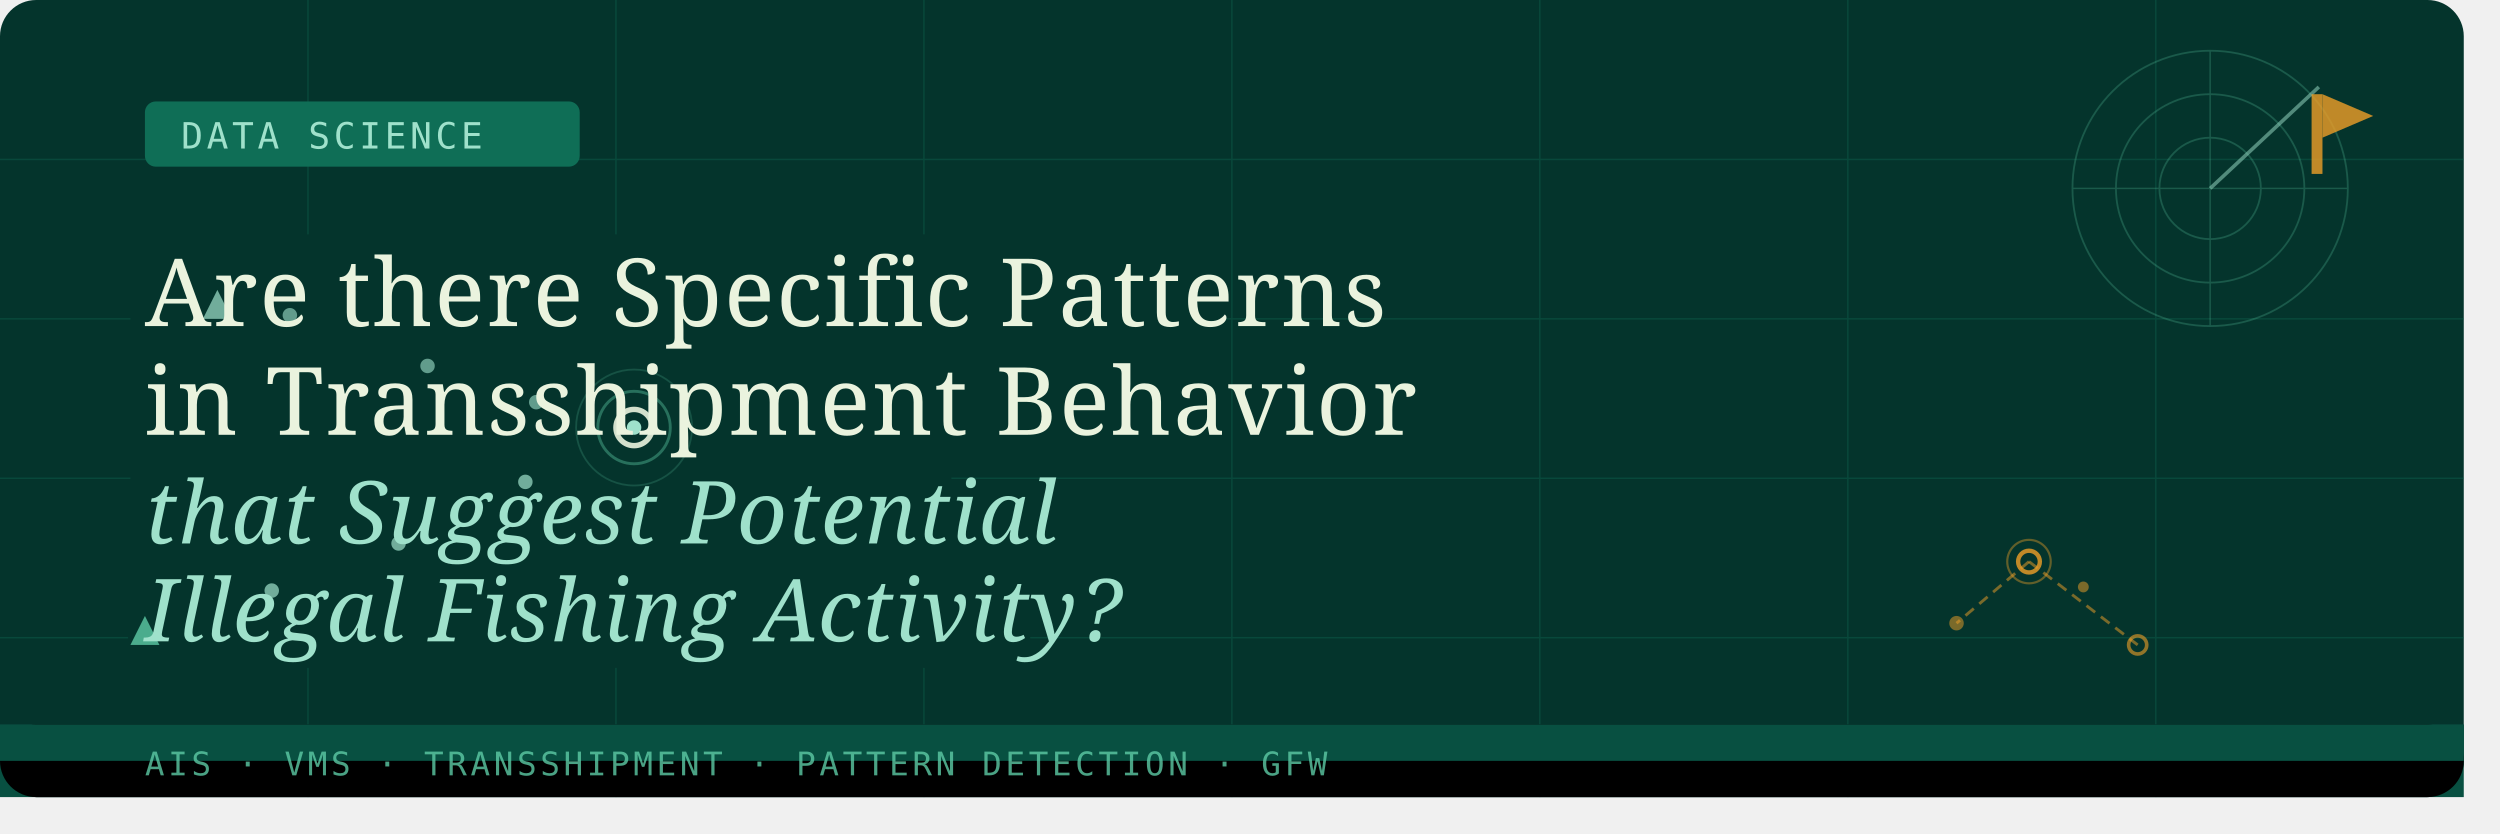
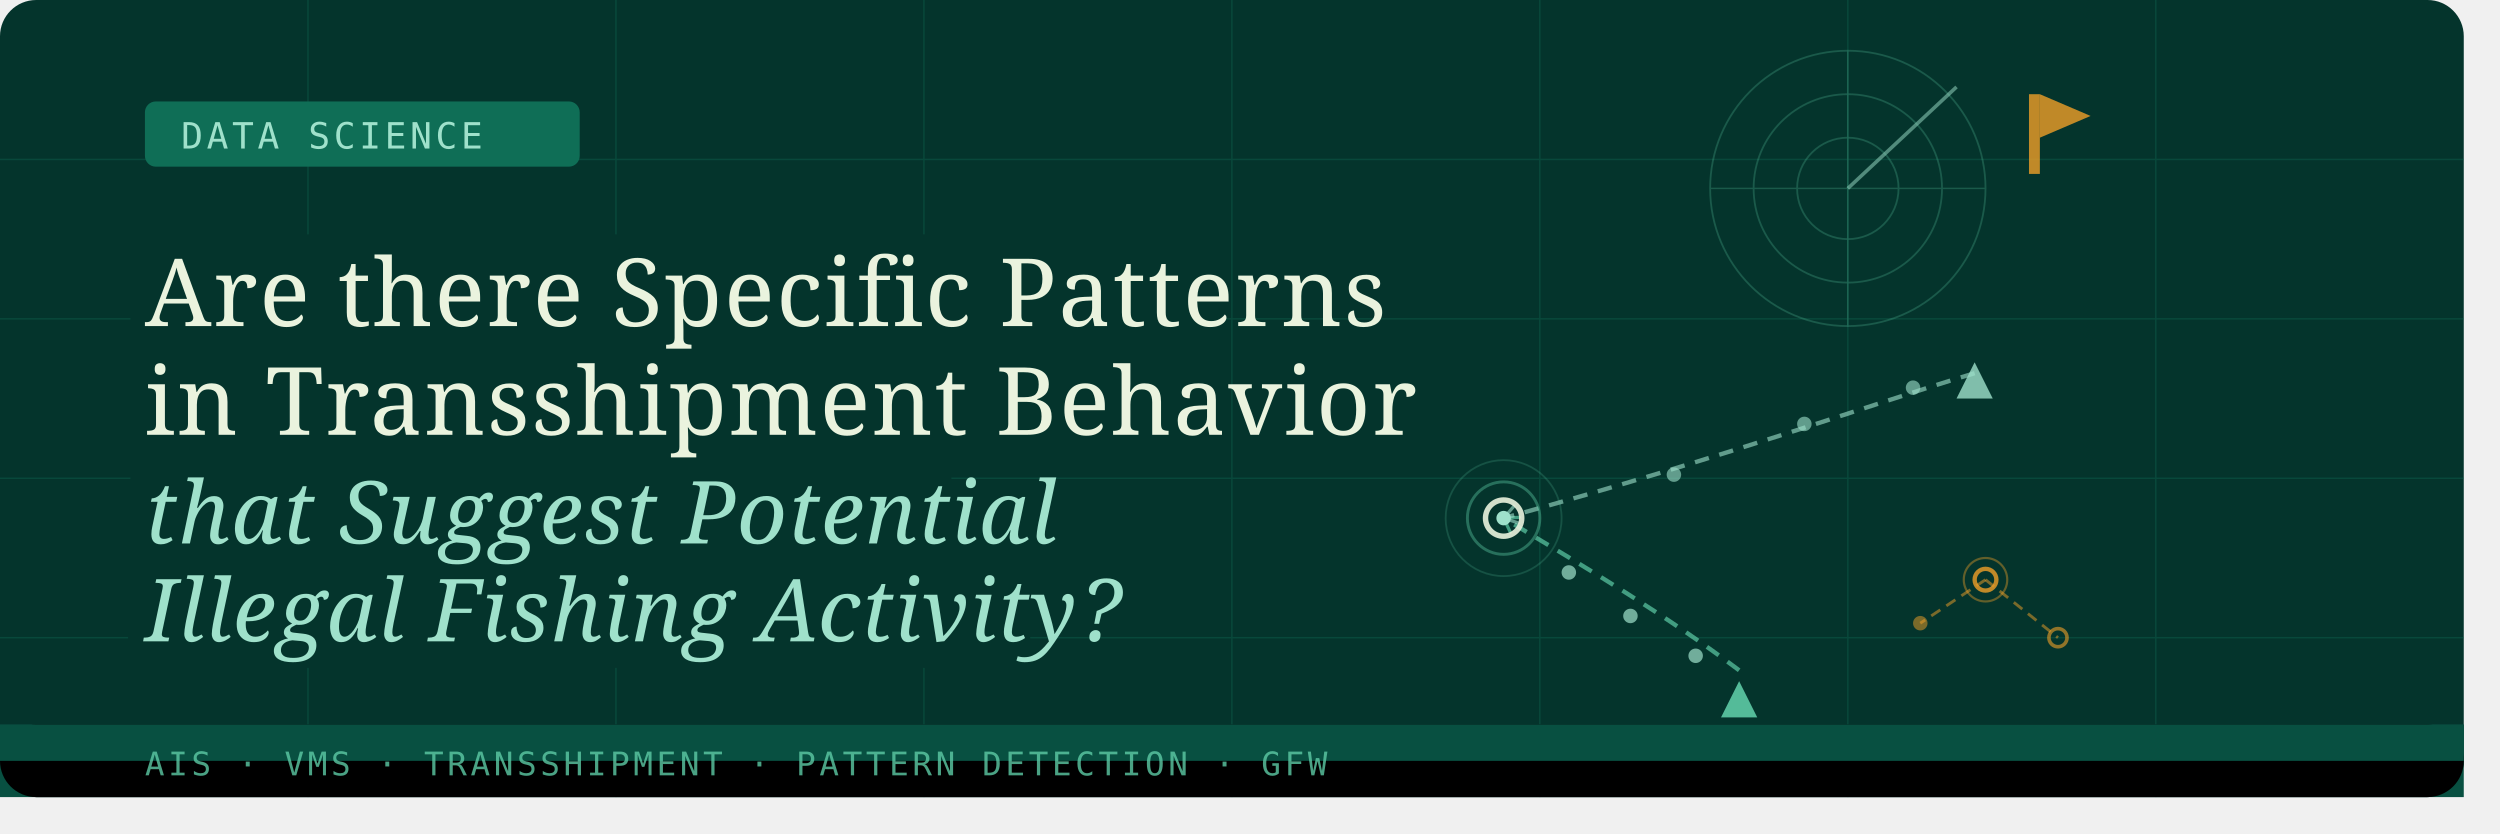
<svg xmlns="http://www.w3.org/2000/svg" width="100%" viewBox="0 0 690 230" role="img" style="">
  <defs>
    <marker id="arr" viewBox="0 0 10 10" refX="8" refY="5" markerWidth="5" markerHeight="5" orient="auto-start-reverse">
      <path d="M2 1L8 5L2 9" fill="none" stroke="context-stroke" stroke-width="1.5" stroke-linecap="round" stroke-linejoin="round" />
    </marker>
-     <mask id="imagine-text-gaps-7bktln" maskUnits="userSpaceOnUse">
+     <mask id="imagine-text-gaps-8wt23y" maskUnits="userSpaceOnUse">
      <rect x="0" y="0" width="690" height="230" fill="white" />
      <rect x="46" y="29.667" width="92.25" height="16" fill="black" rx="2" />
      <rect x="36" y="64.667" width="300.896" height="33.333" fill="black" rx="2" />
      <rect x="36" y="94.667" width="302.177" height="33.333" fill="black" rx="2" />
      <rect x="36" y="126.667" width="226.583" height="30.667" fill="black" rx="2" />
      <rect x="35.333" y="153.667" width="249.01" height="30.667" fill="black" rx="2" />
      <rect x="36" y="203.333" width="335.344" height="14.667" fill="black" rx="2" />
    </mask>
  </defs>
  <rect width="680" height="220" fill="#04342C" rx="10" style="fill:rgb(4, 52, 44);stroke:none;color:rgb(0, 0, 0);stroke-width:1px;stroke-linecap:butt;stroke-linejoin:miter;opacity:1;font-family:&quot;Anthropic Sans&quot;, -apple-system, BlinkMacSystemFont, &quot;Segoe UI&quot;, sans-serif;font-size:16px;font-weight:400;text-anchor:start;dominant-baseline:auto" />
  <g stroke="#0F6E56" stroke-width="0.4" opacity="0.35" style="fill:rgb(0, 0, 0);stroke:rgb(15, 110, 86);color:rgb(0, 0, 0);stroke-width:0.4px;stroke-linecap:butt;stroke-linejoin:miter;opacity:0.35;font-family:&quot;Anthropic Sans&quot;, -apple-system, BlinkMacSystemFont, &quot;Segoe UI&quot;, sans-serif;font-size:16px;font-weight:400;text-anchor:start;dominant-baseline:auto">
-     <line x1="0" y1="44" x2="680" y2="44" mask="url(#imagine-text-gaps-7bktln)" style="fill:rgb(0, 0, 0);stroke:rgb(15, 110, 86);color:rgb(0, 0, 0);stroke-width:0.4px;stroke-linecap:butt;stroke-linejoin:miter;opacity:1;font-family:&quot;Anthropic Sans&quot;, -apple-system, BlinkMacSystemFont, &quot;Segoe UI&quot;, sans-serif;font-size:16px;font-weight:400;text-anchor:start;dominant-baseline:auto" />
-     <line x1="0" y1="88" x2="680" y2="88" mask="url(#imagine-text-gaps-7bktln)" style="fill:rgb(0, 0, 0);stroke:rgb(15, 110, 86);color:rgb(0, 0, 0);stroke-width:0.4px;stroke-linecap:butt;stroke-linejoin:miter;opacity:1;font-family:&quot;Anthropic Sans&quot;, -apple-system, BlinkMacSystemFont, &quot;Segoe UI&quot;, sans-serif;font-size:16px;font-weight:400;text-anchor:start;dominant-baseline:auto" />
-     <line x1="0" y1="132" x2="680" y2="132" mask="url(#imagine-text-gaps-7bktln)" style="fill:rgb(0, 0, 0);stroke:rgb(15, 110, 86);color:rgb(0, 0, 0);stroke-width:0.4px;stroke-linecap:butt;stroke-linejoin:miter;opacity:1;font-family:&quot;Anthropic Sans&quot;, -apple-system, BlinkMacSystemFont, &quot;Segoe UI&quot;, sans-serif;font-size:16px;font-weight:400;text-anchor:start;dominant-baseline:auto" />
-     <line x1="0" y1="176" x2="680" y2="176" mask="url(#imagine-text-gaps-7bktln)" style="fill:rgb(0, 0, 0);stroke:rgb(15, 110, 86);color:rgb(0, 0, 0);stroke-width:0.4px;stroke-linecap:butt;stroke-linejoin:miter;opacity:1;font-family:&quot;Anthropic Sans&quot;, -apple-system, BlinkMacSystemFont, &quot;Segoe UI&quot;, sans-serif;font-size:16px;font-weight:400;text-anchor:start;dominant-baseline:auto" />
-     <line x1="85" y1="0" x2="85" y2="220" mask="url(#imagine-text-gaps-7bktln)" style="fill:rgb(0, 0, 0);stroke:rgb(15, 110, 86);color:rgb(0, 0, 0);stroke-width:0.4px;stroke-linecap:butt;stroke-linejoin:miter;opacity:1;font-family:&quot;Anthropic Sans&quot;, -apple-system, BlinkMacSystemFont, &quot;Segoe UI&quot;, sans-serif;font-size:16px;font-weight:400;text-anchor:start;dominant-baseline:auto" />
-     <line x1="170" y1="0" x2="170" y2="220" mask="url(#imagine-text-gaps-7bktln)" style="fill:rgb(0, 0, 0);stroke:rgb(15, 110, 86);color:rgb(0, 0, 0);stroke-width:0.4px;stroke-linecap:butt;stroke-linejoin:miter;opacity:1;font-family:&quot;Anthropic Sans&quot;, -apple-system, BlinkMacSystemFont, &quot;Segoe UI&quot;, sans-serif;font-size:16px;font-weight:400;text-anchor:start;dominant-baseline:auto" />
-     <line x1="255" y1="0" x2="255" y2="220" mask="url(#imagine-text-gaps-7bktln)" style="fill:rgb(0, 0, 0);stroke:rgb(15, 110, 86);color:rgb(0, 0, 0);stroke-width:0.4px;stroke-linecap:butt;stroke-linejoin:miter;opacity:1;font-family:&quot;Anthropic Sans&quot;, -apple-system, BlinkMacSystemFont, &quot;Segoe UI&quot;, sans-serif;font-size:16px;font-weight:400;text-anchor:start;dominant-baseline:auto" />
-     <line x1="340" y1="0" x2="340" y2="220" mask="url(#imagine-text-gaps-7bktln)" style="fill:rgb(0, 0, 0);stroke:rgb(15, 110, 86);color:rgb(0, 0, 0);stroke-width:0.4px;stroke-linecap:butt;stroke-linejoin:miter;opacity:1;font-family:&quot;Anthropic Sans&quot;, -apple-system, BlinkMacSystemFont, &quot;Segoe UI&quot;, sans-serif;font-size:16px;font-weight:400;text-anchor:start;dominant-baseline:auto" />
+     <line x1="0" y1="44" x2="680" y2="44" mask="url(#imagine-text-gaps-8wt23y)" style="fill:rgb(0, 0, 0);stroke:rgb(15, 110, 86);color:rgb(0, 0, 0);stroke-width:0.4px;stroke-linecap:butt;stroke-linejoin:miter;opacity:1;font-family:&quot;Anthropic Sans&quot;, -apple-system, BlinkMacSystemFont, &quot;Segoe UI&quot;, sans-serif;font-size:16px;font-weight:400;text-anchor:start;dominant-baseline:auto" />
+     <line x1="0" y1="88" x2="680" y2="88" mask="url(#imagine-text-gaps-8wt23y)" style="fill:rgb(0, 0, 0);stroke:rgb(15, 110, 86);color:rgb(0, 0, 0);stroke-width:0.4px;stroke-linecap:butt;stroke-linejoin:miter;opacity:1;font-family:&quot;Anthropic Sans&quot;, -apple-system, BlinkMacSystemFont, &quot;Segoe UI&quot;, sans-serif;font-size:16px;font-weight:400;text-anchor:start;dominant-baseline:auto" />
+     <line x1="0" y1="132" x2="680" y2="132" mask="url(#imagine-text-gaps-8wt23y)" style="fill:rgb(0, 0, 0);stroke:rgb(15, 110, 86);color:rgb(0, 0, 0);stroke-width:0.4px;stroke-linecap:butt;stroke-linejoin:miter;opacity:1;font-family:&quot;Anthropic Sans&quot;, -apple-system, BlinkMacSystemFont, &quot;Segoe UI&quot;, sans-serif;font-size:16px;font-weight:400;text-anchor:start;dominant-baseline:auto" />
+     <line x1="0" y1="176" x2="680" y2="176" mask="url(#imagine-text-gaps-8wt23y)" style="fill:rgb(0, 0, 0);stroke:rgb(15, 110, 86);color:rgb(0, 0, 0);stroke-width:0.4px;stroke-linecap:butt;stroke-linejoin:miter;opacity:1;font-family:&quot;Anthropic Sans&quot;, -apple-system, BlinkMacSystemFont, &quot;Segoe UI&quot;, sans-serif;font-size:16px;font-weight:400;text-anchor:start;dominant-baseline:auto" />
+     <line x1="85" y1="0" x2="85" y2="220" mask="url(#imagine-text-gaps-8wt23y)" style="fill:rgb(0, 0, 0);stroke:rgb(15, 110, 86);color:rgb(0, 0, 0);stroke-width:0.4px;stroke-linecap:butt;stroke-linejoin:miter;opacity:1;font-family:&quot;Anthropic Sans&quot;, -apple-system, BlinkMacSystemFont, &quot;Segoe UI&quot;, sans-serif;font-size:16px;font-weight:400;text-anchor:start;dominant-baseline:auto" />
+     <line x1="170" y1="0" x2="170" y2="220" mask="url(#imagine-text-gaps-8wt23y)" style="fill:rgb(0, 0, 0);stroke:rgb(15, 110, 86);color:rgb(0, 0, 0);stroke-width:0.4px;stroke-linecap:butt;stroke-linejoin:miter;opacity:1;font-family:&quot;Anthropic Sans&quot;, -apple-system, BlinkMacSystemFont, &quot;Segoe UI&quot;, sans-serif;font-size:16px;font-weight:400;text-anchor:start;dominant-baseline:auto" />
+     <line x1="255" y1="0" x2="255" y2="220" mask="url(#imagine-text-gaps-8wt23y)" style="fill:rgb(0, 0, 0);stroke:rgb(15, 110, 86);color:rgb(0, 0, 0);stroke-width:0.4px;stroke-linecap:butt;stroke-linejoin:miter;opacity:1;font-family:&quot;Anthropic Sans&quot;, -apple-system, BlinkMacSystemFont, &quot;Segoe UI&quot;, sans-serif;font-size:16px;font-weight:400;text-anchor:start;dominant-baseline:auto" />
+     <line x1="340" y1="0" x2="340" y2="220" mask="url(#imagine-text-gaps-8wt23y)" style="fill:rgb(0, 0, 0);stroke:rgb(15, 110, 86);color:rgb(0, 0, 0);stroke-width:0.4px;stroke-linecap:butt;stroke-linejoin:miter;opacity:1;font-family:&quot;Anthropic Sans&quot;, -apple-system, BlinkMacSystemFont, &quot;Segoe UI&quot;, sans-serif;font-size:16px;font-weight:400;text-anchor:start;dominant-baseline:auto" />
    <line x1="425" y1="0" x2="425" y2="220" style="fill:rgb(0, 0, 0);stroke:rgb(15, 110, 86);color:rgb(0, 0, 0);stroke-width:0.4px;stroke-linecap:butt;stroke-linejoin:miter;opacity:1;font-family:&quot;Anthropic Sans&quot;, -apple-system, BlinkMacSystemFont, &quot;Segoe UI&quot;, sans-serif;font-size:16px;font-weight:400;text-anchor:start;dominant-baseline:auto" />
    <line x1="510" y1="0" x2="510" y2="220" style="fill:rgb(0, 0, 0);stroke:rgb(15, 110, 86);color:rgb(0, 0, 0);stroke-width:0.4px;stroke-linecap:butt;stroke-linejoin:miter;opacity:1;font-family:&quot;Anthropic Sans&quot;, -apple-system, BlinkMacSystemFont, &quot;Segoe UI&quot;, sans-serif;font-size:16px;font-weight:400;text-anchor:start;dominant-baseline:auto" />
    <line x1="595" y1="0" x2="595" y2="220" style="fill:rgb(0, 0, 0);stroke:rgb(15, 110, 86);color:rgb(0, 0, 0);stroke-width:0.4px;stroke-linecap:butt;stroke-linejoin:miter;opacity:1;font-family:&quot;Anthropic Sans&quot;, -apple-system, BlinkMacSystemFont, &quot;Segoe UI&quot;, sans-serif;font-size:16px;font-weight:400;text-anchor:start;dominant-baseline:auto" />
  </g>
-   <g transform="translate(610,52)" opacity="0.25" stroke="#5DCAA5" fill="none" style="fill:none;stroke:rgb(93, 202, 165);color:rgb(0, 0, 0);stroke-width:1px;stroke-linecap:butt;stroke-linejoin:miter;opacity:0.25;font-family:&quot;Anthropic Sans&quot;, -apple-system, BlinkMacSystemFont, &quot;Segoe UI&quot;, sans-serif;font-size:16px;font-weight:400;text-anchor:start;dominant-baseline:auto">
+   <g transform="translate(510,52)" opacity="0.25" stroke="#5DCAA5" fill="none" style="fill:none;stroke:rgb(93, 202, 165);color:rgb(0, 0, 0);stroke-width:1px;stroke-linecap:butt;stroke-linejoin:miter;opacity:0.25;font-family:&quot;Anthropic Sans&quot;, -apple-system, BlinkMacSystemFont, &quot;Segoe UI&quot;, sans-serif;font-size:16px;font-weight:400;text-anchor:start;dominant-baseline:auto">
    <circle r="38" stroke-width="0.5" style="fill:none;stroke:rgb(93, 202, 165);color:rgb(0, 0, 0);stroke-width:0.5px;stroke-linecap:butt;stroke-linejoin:miter;opacity:1;font-family:&quot;Anthropic Sans&quot;, -apple-system, BlinkMacSystemFont, &quot;Segoe UI&quot;, sans-serif;font-size:16px;font-weight:400;text-anchor:start;dominant-baseline:auto" />
    <circle r="26" stroke-width="0.5" style="fill:none;stroke:rgb(93, 202, 165);color:rgb(0, 0, 0);stroke-width:0.5px;stroke-linecap:butt;stroke-linejoin:miter;opacity:1;font-family:&quot;Anthropic Sans&quot;, -apple-system, BlinkMacSystemFont, &quot;Segoe UI&quot;, sans-serif;font-size:16px;font-weight:400;text-anchor:start;dominant-baseline:auto" />
    <circle r="14" stroke-width="0.5" style="fill:none;stroke:rgb(93, 202, 165);color:rgb(0, 0, 0);stroke-width:0.5px;stroke-linecap:butt;stroke-linejoin:miter;opacity:1;font-family:&quot;Anthropic Sans&quot;, -apple-system, BlinkMacSystemFont, &quot;Segoe UI&quot;, sans-serif;font-size:16px;font-weight:400;text-anchor:start;dominant-baseline:auto" />
    <line x1="-38" y1="0" x2="38" y2="0" stroke-width="0.4" style="fill:none;stroke:rgb(93, 202, 165);color:rgb(0, 0, 0);stroke-width:0.4px;stroke-linecap:butt;stroke-linejoin:miter;opacity:1;font-family:&quot;Anthropic Sans&quot;, -apple-system, BlinkMacSystemFont, &quot;Segoe UI&quot;, sans-serif;font-size:16px;font-weight:400;text-anchor:start;dominant-baseline:auto" />
    <line x1="0" y1="-38" x2="0" y2="38" stroke-width="0.4" style="fill:none;stroke:rgb(93, 202, 165);color:rgb(0, 0, 0);stroke-width:0.4px;stroke-linecap:butt;stroke-linejoin:miter;opacity:1;font-family:&quot;Anthropic Sans&quot;, -apple-system, BlinkMacSystemFont, &quot;Segoe UI&quot;, sans-serif;font-size:16px;font-weight:400;text-anchor:start;dominant-baseline:auto" />
  </g>
-   <line x1="610" y1="52" x2="640" y2="24" stroke="#9FE1CB" stroke-width="1" opacity="0.5" style="fill:rgb(0, 0, 0);stroke:rgb(159, 225, 203);color:rgb(0, 0, 0);stroke-width:1px;stroke-linecap:butt;stroke-linejoin:miter;opacity:0.5;font-family:&quot;Anthropic Sans&quot;, -apple-system, BlinkMacSystemFont, &quot;Segoe UI&quot;, sans-serif;font-size:16px;font-weight:400;text-anchor:start;dominant-baseline:auto" />
-   <path d="M 40 170 C 90 155, 130 140, 175 118" fill="none" stroke="#5DCAA5" stroke-width="1.2" stroke-dasharray="4 3" opacity="0.7" marker-end="url(#arr)" mask="url(#imagine-text-gaps-7bktln)" style="fill:none;stroke:rgb(93, 202, 165);color:rgb(0, 0, 0);stroke-width:1.2px;stroke-dasharray:4px, 3px;stroke-linecap:butt;stroke-linejoin:miter;opacity:0.7;font-family:&quot;Anthropic Sans&quot;, -apple-system, BlinkMacSystemFont, &quot;Segoe UI&quot;, sans-serif;font-size:16px;font-weight:400;text-anchor:start;dominant-baseline:auto" />
-   <path d="M 60 80 C 100 95, 140 108, 175 118" fill="none" stroke="#9FE1CB" stroke-width="1.2" stroke-dasharray="4 3" opacity="0.6" marker-end="url(#arr)" mask="url(#imagine-text-gaps-7bktln)" style="fill:none;stroke:rgb(159, 225, 203);color:rgb(0, 0, 0);stroke-width:1.2px;stroke-dasharray:4px, 3px;stroke-linecap:butt;stroke-linejoin:miter;opacity:0.6;font-family:&quot;Anthropic Sans&quot;, -apple-system, BlinkMacSystemFont, &quot;Segoe UI&quot;, sans-serif;font-size:16px;font-weight:400;text-anchor:start;dominant-baseline:auto" />
-   <circle cx="175" cy="118" r="5" fill="none" stroke="#EAF3DE" stroke-width="1.5" opacity="0.9" style="fill:none;stroke:rgb(234, 243, 222);color:rgb(0, 0, 0);stroke-width:1.5px;stroke-linecap:butt;stroke-linejoin:miter;opacity:0.9;font-family:&quot;Anthropic Sans&quot;, -apple-system, BlinkMacSystemFont, &quot;Segoe UI&quot;, sans-serif;font-size:16px;font-weight:400;text-anchor:start;dominant-baseline:auto" />
-   <circle cx="175" cy="118" r="2" fill="#9FE1CB" opacity="1" style="fill:rgb(159, 225, 203);stroke:none;color:rgb(0, 0, 0);stroke-width:1px;stroke-linecap:butt;stroke-linejoin:miter;opacity:1;font-family:&quot;Anthropic Sans&quot;, -apple-system, BlinkMacSystemFont, &quot;Segoe UI&quot;, sans-serif;font-size:16px;font-weight:400;text-anchor:start;dominant-baseline:auto" />
-   <circle cx="175" cy="118" r="10" fill="none" stroke="#5DCAA5" stroke-width="0.8" opacity="0.4" style="fill:none;stroke:rgb(93, 202, 165);color:rgb(0, 0, 0);stroke-width:0.8px;stroke-linecap:butt;stroke-linejoin:miter;opacity:0.4;font-family:&quot;Anthropic Sans&quot;, -apple-system, BlinkMacSystemFont, &quot;Segoe UI&quot;, sans-serif;font-size:16px;font-weight:400;text-anchor:start;dominant-baseline:auto" />
-   <circle cx="175" cy="118" r="16" fill="none" stroke="#5DCAA5" stroke-width="0.5" opacity="0.2" style="fill:none;stroke:rgb(93, 202, 165);color:rgb(0, 0, 0);stroke-width:0.5px;stroke-linecap:butt;stroke-linejoin:miter;opacity:0.2;font-family:&quot;Anthropic Sans&quot;, -apple-system, BlinkMacSystemFont, &quot;Segoe UI&quot;, sans-serif;font-size:16px;font-weight:400;text-anchor:start;dominant-baseline:auto" />
-   <circle cx="75" cy="163" r="2" fill="#9FE1CB" opacity="0.7" style="fill:rgb(159, 225, 203);stroke:none;color:rgb(0, 0, 0);stroke-width:1px;stroke-linecap:butt;stroke-linejoin:miter;opacity:0.7;font-family:&quot;Anthropic Sans&quot;, -apple-system, BlinkMacSystemFont, &quot;Segoe UI&quot;, sans-serif;font-size:16px;font-weight:400;text-anchor:start;dominant-baseline:auto" />
-   <circle cx="110" cy="150" r="2" fill="#9FE1CB" opacity="0.7" style="fill:rgb(159, 225, 203);stroke:none;color:rgb(0, 0, 0);stroke-width:1px;stroke-linecap:butt;stroke-linejoin:miter;opacity:0.7;font-family:&quot;Anthropic Sans&quot;, -apple-system, BlinkMacSystemFont, &quot;Segoe UI&quot;, sans-serif;font-size:16px;font-weight:400;text-anchor:start;dominant-baseline:auto" />
-   <circle cx="145" cy="133" r="2" fill="#9FE1CB" opacity="0.7" style="fill:rgb(159, 225, 203);stroke:none;color:rgb(0, 0, 0);stroke-width:1px;stroke-linecap:butt;stroke-linejoin:miter;opacity:0.7;font-family:&quot;Anthropic Sans&quot;, -apple-system, BlinkMacSystemFont, &quot;Segoe UI&quot;, sans-serif;font-size:16px;font-weight:400;text-anchor:start;dominant-baseline:auto" />
-   <circle cx="80" cy="87" r="2" fill="#9FE1CB" opacity="0.6" style="fill:rgb(159, 225, 203);stroke:none;color:rgb(0, 0, 0);stroke-width:1px;stroke-linecap:butt;stroke-linejoin:miter;opacity:0.6;font-family:&quot;Anthropic Sans&quot;, -apple-system, BlinkMacSystemFont, &quot;Segoe UI&quot;, sans-serif;font-size:16px;font-weight:400;text-anchor:start;dominant-baseline:auto" />
-   <circle cx="118" cy="101" r="2" fill="#9FE1CB" opacity="0.6" style="fill:rgb(159, 225, 203);stroke:none;color:rgb(0, 0, 0);stroke-width:1px;stroke-linecap:butt;stroke-linejoin:miter;opacity:0.6;font-family:&quot;Anthropic Sans&quot;, -apple-system, BlinkMacSystemFont, &quot;Segoe UI&quot;, sans-serif;font-size:16px;font-weight:400;text-anchor:start;dominant-baseline:auto" />
-   <circle cx="148" cy="111" r="2" fill="#9FE1CB" opacity="0.6" style="fill:rgb(159, 225, 203);stroke:none;color:rgb(0, 0, 0);stroke-width:1px;stroke-linecap:butt;stroke-linejoin:miter;opacity:0.6;font-family:&quot;Anthropic Sans&quot;, -apple-system, BlinkMacSystemFont, &quot;Segoe UI&quot;, sans-serif;font-size:16px;font-weight:400;text-anchor:start;dominant-baseline:auto" />
-   <polygon points="40,170 36,178 44,178" fill="#5DCAA5" opacity="0.8" style="fill:rgb(93, 202, 165);stroke:none;color:rgb(0, 0, 0);stroke-width:1px;stroke-linecap:butt;stroke-linejoin:miter;opacity:0.8;font-family:&quot;Anthropic Sans&quot;, -apple-system, BlinkMacSystemFont, &quot;Segoe UI&quot;, sans-serif;font-size:16px;font-weight:400;text-anchor:start;dominant-baseline:auto" />
-   <polygon points="60,80 56,88 64,88" fill="#9FE1CB" opacity="0.7" style="fill:rgb(159, 225, 203);stroke:none;color:rgb(0, 0, 0);stroke-width:1px;stroke-linecap:butt;stroke-linejoin:miter;opacity:0.7;font-family:&quot;Anthropic Sans&quot;, -apple-system, BlinkMacSystemFont, &quot;Segoe UI&quot;, sans-serif;font-size:16px;font-weight:400;text-anchor:start;dominant-baseline:auto" />
-   <circle cx="560" cy="155" r="3" fill="none" stroke="#EF9F27" stroke-width="1.2" opacity="0.8" style="fill:none;stroke:rgb(239, 159, 39);color:rgb(0, 0, 0);stroke-width:1.2px;stroke-linecap:butt;stroke-linejoin:miter;opacity:0.8;font-family:&quot;Anthropic Sans&quot;, -apple-system, BlinkMacSystemFont, &quot;Segoe UI&quot;, sans-serif;font-size:16px;font-weight:400;text-anchor:start;dominant-baseline:auto" />
-   <circle cx="560" cy="155" r="6" fill="none" stroke="#EF9F27" stroke-width="0.6" opacity="0.4" style="fill:none;stroke:rgb(239, 159, 39);color:rgb(0, 0, 0);stroke-width:0.6px;stroke-linecap:butt;stroke-linejoin:miter;opacity:0.4;font-family:&quot;Anthropic Sans&quot;, -apple-system, BlinkMacSystemFont, &quot;Segoe UI&quot;, sans-serif;font-size:16px;font-weight:400;text-anchor:start;dominant-baseline:auto" />
-   <circle cx="590" cy="178" r="2.5" fill="none" stroke="#EF9F27" stroke-width="1" opacity="0.6" style="fill:none;stroke:rgb(239, 159, 39);color:rgb(0, 0, 0);stroke-width:1px;stroke-linecap:butt;stroke-linejoin:miter;opacity:0.6;font-family:&quot;Anthropic Sans&quot;, -apple-system, BlinkMacSystemFont, &quot;Segoe UI&quot;, sans-serif;font-size:16px;font-weight:400;text-anchor:start;dominant-baseline:auto" />
-   <circle cx="540" cy="172" r="2" fill="#EF9F27" opacity="0.5" style="fill:rgb(239, 159, 39);stroke:none;color:rgb(0, 0, 0);stroke-width:1px;stroke-linecap:butt;stroke-linejoin:miter;opacity:0.5;font-family:&quot;Anthropic Sans&quot;, -apple-system, BlinkMacSystemFont, &quot;Segoe UI&quot;, sans-serif;font-size:16px;font-weight:400;text-anchor:start;dominant-baseline:auto" />
-   <circle cx="575" cy="162" r="1.5" fill="#EF9F27" opacity="0.5" style="fill:rgb(239, 159, 39);stroke:none;color:rgb(0, 0, 0);stroke-width:1px;stroke-linecap:butt;stroke-linejoin:miter;opacity:0.5;font-family:&quot;Anthropic Sans&quot;, -apple-system, BlinkMacSystemFont, &quot;Segoe UI&quot;, sans-serif;font-size:16px;font-weight:400;text-anchor:start;dominant-baseline:auto" />
-   <line x1="560" y1="155" x2="590" y2="178" stroke="#EF9F27" stroke-width="0.8" stroke-dasharray="3 2" opacity="0.5" style="fill:rgb(0, 0, 0);stroke:rgb(239, 159, 39);color:rgb(0, 0, 0);stroke-width:0.8px;stroke-dasharray:3px, 2px;stroke-linecap:butt;stroke-linejoin:miter;opacity:0.5;font-family:&quot;Anthropic Sans&quot;, -apple-system, BlinkMacSystemFont, &quot;Segoe UI&quot;, sans-serif;font-size:16px;font-weight:400;text-anchor:start;dominant-baseline:auto" />
-   <line x1="560" y1="155" x2="540" y2="172" stroke="#EF9F27" stroke-width="0.8" stroke-dasharray="3 2" opacity="0.5" style="fill:rgb(0, 0, 0);stroke:rgb(239, 159, 39);color:rgb(0, 0, 0);stroke-width:0.8px;stroke-dasharray:3px, 2px;stroke-linecap:butt;stroke-linejoin:miter;opacity:0.5;font-family:&quot;Anthropic Sans&quot;, -apple-system, BlinkMacSystemFont, &quot;Segoe UI&quot;, sans-serif;font-size:16px;font-weight:400;text-anchor:start;dominant-baseline:auto" />
+   <line x1="510" y1="52" x2="540" y2="24" stroke="#9FE1CB" stroke-width="1" opacity="0.5" style="fill:rgb(0, 0, 0);stroke:rgb(159, 225, 203);color:rgb(0, 0, 0);stroke-width:1px;stroke-linecap:butt;stroke-linejoin:miter;opacity:0.5;font-family:&quot;Anthropic Sans&quot;, -apple-system, BlinkMacSystemFont, &quot;Segoe UI&quot;, sans-serif;font-size:16px;font-weight:400;text-anchor:start;dominant-baseline:auto" />
+   <polygon points="480,188 475,198 485,198" fill="#5DCAA5" opacity="0.9" style="fill:rgb(93, 202, 165);stroke:none;color:rgb(0, 0, 0);stroke-width:1px;stroke-linecap:butt;stroke-linejoin:miter;opacity:0.9;font-family:&quot;Anthropic Sans&quot;, -apple-system, BlinkMacSystemFont, &quot;Segoe UI&quot;, sans-serif;font-size:16px;font-weight:400;text-anchor:start;dominant-baseline:auto" />
+   <polygon points="545,100 540,110 550,110" fill="#9FE1CB" opacity="0.8" style="fill:rgb(159, 225, 203);stroke:none;color:rgb(0, 0, 0);stroke-width:1px;stroke-linecap:butt;stroke-linejoin:miter;opacity:0.8;font-family:&quot;Anthropic Sans&quot;, -apple-system, BlinkMacSystemFont, &quot;Segoe UI&quot;, sans-serif;font-size:16px;font-weight:400;text-anchor:start;dominant-baseline:auto" />
+   <path d="M 480 185 C 460 170, 440 158, 415 143" fill="none" stroke="#5DCAA5" stroke-width="1.2" stroke-dasharray="4 3" opacity="0.7" marker-end="url(#arr)" style="fill:none;stroke:rgb(93, 202, 165);color:rgb(0, 0, 0);stroke-width:1.2px;stroke-dasharray:4px, 3px;stroke-linecap:butt;stroke-linejoin:miter;opacity:0.7;font-family:&quot;Anthropic Sans&quot;, -apple-system, BlinkMacSystemFont, &quot;Segoe UI&quot;, sans-serif;font-size:16px;font-weight:400;text-anchor:start;dominant-baseline:auto" />
+   <path d="M 545 103 C 515 112, 480 125, 415 143" fill="none" stroke="#9FE1CB" stroke-width="1.2" stroke-dasharray="4 3" opacity="0.6" marker-end="url(#arr)" style="fill:none;stroke:rgb(159, 225, 203);color:rgb(0, 0, 0);stroke-width:1.2px;stroke-dasharray:4px, 3px;stroke-linecap:butt;stroke-linejoin:miter;opacity:0.6;font-family:&quot;Anthropic Sans&quot;, -apple-system, BlinkMacSystemFont, &quot;Segoe UI&quot;, sans-serif;font-size:16px;font-weight:400;text-anchor:start;dominant-baseline:auto" />
+   <circle cx="415" cy="143" r="5" fill="none" stroke="#EAF3DE" stroke-width="1.5" opacity="0.9" style="fill:none;stroke:rgb(234, 243, 222);color:rgb(0, 0, 0);stroke-width:1.5px;stroke-linecap:butt;stroke-linejoin:miter;opacity:0.9;font-family:&quot;Anthropic Sans&quot;, -apple-system, BlinkMacSystemFont, &quot;Segoe UI&quot;, sans-serif;font-size:16px;font-weight:400;text-anchor:start;dominant-baseline:auto" />
+   <circle cx="415" cy="143" r="2" fill="#9FE1CB" opacity="1" style="fill:rgb(159, 225, 203);stroke:none;color:rgb(0, 0, 0);stroke-width:1px;stroke-linecap:butt;stroke-linejoin:miter;opacity:1;font-family:&quot;Anthropic Sans&quot;, -apple-system, BlinkMacSystemFont, &quot;Segoe UI&quot;, sans-serif;font-size:16px;font-weight:400;text-anchor:start;dominant-baseline:auto" />
+   <circle cx="415" cy="143" r="10" fill="none" stroke="#5DCAA5" stroke-width="0.8" opacity="0.4" style="fill:none;stroke:rgb(93, 202, 165);color:rgb(0, 0, 0);stroke-width:0.8px;stroke-linecap:butt;stroke-linejoin:miter;opacity:0.4;font-family:&quot;Anthropic Sans&quot;, -apple-system, BlinkMacSystemFont, &quot;Segoe UI&quot;, sans-serif;font-size:16px;font-weight:400;text-anchor:start;dominant-baseline:auto" />
+   <circle cx="415" cy="143" r="16" fill="none" stroke="#5DCAA5" stroke-width="0.5" opacity="0.2" style="fill:none;stroke:rgb(93, 202, 165);color:rgb(0, 0, 0);stroke-width:0.5px;stroke-linecap:butt;stroke-linejoin:miter;opacity:0.2;font-family:&quot;Anthropic Sans&quot;, -apple-system, BlinkMacSystemFont, &quot;Segoe UI&quot;, sans-serif;font-size:16px;font-weight:400;text-anchor:start;dominant-baseline:auto" />
+   <circle cx="468" cy="181" r="2" fill="#9FE1CB" opacity="0.7" style="fill:rgb(159, 225, 203);stroke:none;color:rgb(0, 0, 0);stroke-width:1px;stroke-linecap:butt;stroke-linejoin:miter;opacity:0.7;font-family:&quot;Anthropic Sans&quot;, -apple-system, BlinkMacSystemFont, &quot;Segoe UI&quot;, sans-serif;font-size:16px;font-weight:400;text-anchor:start;dominant-baseline:auto" />
+   <circle cx="450" cy="170" r="2" fill="#9FE1CB" opacity="0.7" style="fill:rgb(159, 225, 203);stroke:none;color:rgb(0, 0, 0);stroke-width:1px;stroke-linecap:butt;stroke-linejoin:miter;opacity:0.7;font-family:&quot;Anthropic Sans&quot;, -apple-system, BlinkMacSystemFont, &quot;Segoe UI&quot;, sans-serif;font-size:16px;font-weight:400;text-anchor:start;dominant-baseline:auto" />
+   <circle cx="433" cy="158" r="2" fill="#9FE1CB" opacity="0.7" style="fill:rgb(159, 225, 203);stroke:none;color:rgb(0, 0, 0);stroke-width:1px;stroke-linecap:butt;stroke-linejoin:miter;opacity:0.7;font-family:&quot;Anthropic Sans&quot;, -apple-system, BlinkMacSystemFont, &quot;Segoe UI&quot;, sans-serif;font-size:16px;font-weight:400;text-anchor:start;dominant-baseline:auto" />
+   <circle cx="528" cy="107" r="2" fill="#9FE1CB" opacity="0.6" style="fill:rgb(159, 225, 203);stroke:none;color:rgb(0, 0, 0);stroke-width:1px;stroke-linecap:butt;stroke-linejoin:miter;opacity:0.6;font-family:&quot;Anthropic Sans&quot;, -apple-system, BlinkMacSystemFont, &quot;Segoe UI&quot;, sans-serif;font-size:16px;font-weight:400;text-anchor:start;dominant-baseline:auto" />
+   <circle cx="498" cy="117" r="2" fill="#9FE1CB" opacity="0.6" style="fill:rgb(159, 225, 203);stroke:none;color:rgb(0, 0, 0);stroke-width:1px;stroke-linecap:butt;stroke-linejoin:miter;opacity:0.6;font-family:&quot;Anthropic Sans&quot;, -apple-system, BlinkMacSystemFont, &quot;Segoe UI&quot;, sans-serif;font-size:16px;font-weight:400;text-anchor:start;dominant-baseline:auto" />
+   <circle cx="462" cy="131" r="2" fill="#9FE1CB" opacity="0.6" style="fill:rgb(159, 225, 203);stroke:none;color:rgb(0, 0, 0);stroke-width:1px;stroke-linecap:butt;stroke-linejoin:miter;opacity:0.6;font-family:&quot;Anthropic Sans&quot;, -apple-system, BlinkMacSystemFont, &quot;Segoe UI&quot;, sans-serif;font-size:16px;font-weight:400;text-anchor:start;dominant-baseline:auto" />
+   <circle cx="548" cy="160" r="3" fill="none" stroke="#EF9F27" stroke-width="1.2" opacity="0.8" style="fill:none;stroke:rgb(239, 159, 39);color:rgb(0, 0, 0);stroke-width:1.2px;stroke-linecap:butt;stroke-linejoin:miter;opacity:0.8;font-family:&quot;Anthropic Sans&quot;, -apple-system, BlinkMacSystemFont, &quot;Segoe UI&quot;, sans-serif;font-size:16px;font-weight:400;text-anchor:start;dominant-baseline:auto" />
+   <circle cx="548" cy="160" r="6" fill="none" stroke="#EF9F27" stroke-width="0.6" opacity="0.4" style="fill:none;stroke:rgb(239, 159, 39);color:rgb(0, 0, 0);stroke-width:0.6px;stroke-linecap:butt;stroke-linejoin:miter;opacity:0.4;font-family:&quot;Anthropic Sans&quot;, -apple-system, BlinkMacSystemFont, &quot;Segoe UI&quot;, sans-serif;font-size:16px;font-weight:400;text-anchor:start;dominant-baseline:auto" />
+   <circle cx="568" cy="176" r="2.5" fill="none" stroke="#EF9F27" stroke-width="1" opacity="0.6" style="fill:none;stroke:rgb(239, 159, 39);color:rgb(0, 0, 0);stroke-width:1px;stroke-linecap:butt;stroke-linejoin:miter;opacity:0.6;font-family:&quot;Anthropic Sans&quot;, -apple-system, BlinkMacSystemFont, &quot;Segoe UI&quot;, sans-serif;font-size:16px;font-weight:400;text-anchor:start;dominant-baseline:auto" />
+   <circle cx="530" cy="172" r="2" fill="#EF9F27" opacity="0.5" style="fill:rgb(239, 159, 39);stroke:none;color:rgb(0, 0, 0);stroke-width:1px;stroke-linecap:butt;stroke-linejoin:miter;opacity:0.5;font-family:&quot;Anthropic Sans&quot;, -apple-system, BlinkMacSystemFont, &quot;Segoe UI&quot;, sans-serif;font-size:16px;font-weight:400;text-anchor:start;dominant-baseline:auto" />
+   <line x1="548" y1="160" x2="568" y2="176" stroke="#EF9F27" stroke-width="0.8" stroke-dasharray="3 2" opacity="0.5" style="fill:rgb(0, 0, 0);stroke:rgb(239, 159, 39);color:rgb(0, 0, 0);stroke-width:0.8px;stroke-dasharray:3px, 2px;stroke-linecap:butt;stroke-linejoin:miter;opacity:0.5;font-family:&quot;Anthropic Sans&quot;, -apple-system, BlinkMacSystemFont, &quot;Segoe UI&quot;, sans-serif;font-size:16px;font-weight:400;text-anchor:start;dominant-baseline:auto" />
+   <line x1="548" y1="160" x2="530" y2="172" stroke="#EF9F27" stroke-width="0.8" stroke-dasharray="3 2" opacity="0.5" style="fill:rgb(0, 0, 0);stroke:rgb(239, 159, 39);color:rgb(0, 0, 0);stroke-width:0.8px;stroke-dasharray:3px, 2px;stroke-linecap:butt;stroke-linejoin:miter;opacity:0.5;font-family:&quot;Anthropic Sans&quot;, -apple-system, BlinkMacSystemFont, &quot;Segoe UI&quot;, sans-serif;font-size:16px;font-weight:400;text-anchor:start;dominant-baseline:auto" />
  <rect x="40" y="28" width="120" height="18" rx="3" fill="#0F6E56" style="fill:rgb(15, 110, 86);stroke:none;color:rgb(0, 0, 0);stroke-width:1px;stroke-linecap:butt;stroke-linejoin:miter;opacity:1;font-family:&quot;Anthropic Sans&quot;, -apple-system, BlinkMacSystemFont, &quot;Segoe UI&quot;, sans-serif;font-size:16px;font-weight:400;text-anchor:start;dominant-baseline:auto" />
  <text x="50" y="41" font-family="'Space Mono', monospace" font-size="10" fill="#9FE1CB" letter-spacing="1" style="fill:rgb(159, 225, 203);stroke:none;color:rgb(0, 0, 0);stroke-width:1px;stroke-linecap:butt;stroke-linejoin:miter;opacity:1;font-family:&quot;Space Mono&quot;, monospace;font-size:10px;font-weight:400;text-anchor:start;dominant-baseline:auto">DATA SCIENCE</text>
  <text x="40" y="90" font-family="'DM Serif Display', Georgia, serif" font-size="26" font-weight="400" fill="#EAF3DE" letter-spacing="0.5" style="fill:rgb(234, 243, 222);stroke:none;color:rgb(0, 0, 0);stroke-width:1px;stroke-linecap:butt;stroke-linejoin:miter;opacity:1;font-family:&quot;DM Serif Display&quot;, Georgia, serif;font-size:26px;font-weight:400;text-anchor:start;dominant-baseline:auto">Are there Specific Patterns</text>
  <text x="40" y="120" font-family="'DM Serif Display', Georgia, serif" font-size="26" font-weight="400" fill="#EAF3DE" letter-spacing="0.5" style="fill:rgb(234, 243, 222);stroke:none;color:rgb(0, 0, 0);stroke-width:1px;stroke-linecap:butt;stroke-linejoin:miter;opacity:1;font-family:&quot;DM Serif Display&quot;, Georgia, serif;font-size:26px;font-weight:400;text-anchor:start;dominant-baseline:auto">in Transshipment Behavior</text>
  <text x="40" y="150" font-family="'DM Serif Display', Georgia, serif" font-size="24" font-weight="400" font-style="italic" fill="#9FE1CB" letter-spacing="0.3" style="fill:rgb(159, 225, 203);stroke:none;color:rgb(0, 0, 0);stroke-width:1px;stroke-linecap:butt;stroke-linejoin:miter;opacity:1;font-family:&quot;DM Serif Display&quot;, Georgia, serif;font-size:24px;font-weight:400;font-style:italic;text-anchor:start;dominant-baseline:auto">that Suggest Potential</text>
  <text x="40" y="177" font-family="'DM Serif Display', Georgia, serif" font-size="24" font-weight="400" font-style="italic" fill="#9FE1CB" letter-spacing="0.3" style="fill:rgb(159, 225, 203);stroke:none;color:rgb(0, 0, 0);stroke-width:1px;stroke-linecap:butt;stroke-linejoin:miter;opacity:1;font-family:&quot;DM Serif Display&quot;, Georgia, serif;font-size:24px;font-weight:400;font-style:italic;text-anchor:start;dominant-baseline:auto">Illegal Fishing Activity?</text>
  <rect x="0" y="200" width="680" height="20" fill="#085041" rx="0" style="fill:rgb(8, 80, 65);stroke:none;color:rgb(0, 0, 0);stroke-width:1px;stroke-linecap:butt;stroke-linejoin:miter;opacity:1;font-family:&quot;Anthropic Sans&quot;, -apple-system, BlinkMacSystemFont, &quot;Segoe UI&quot;, sans-serif;font-size:16px;font-weight:400;text-anchor:start;dominant-baseline:auto" />
  <rect x="0" y="200" width="680" height="20" rx="10" style="fill:rgb(0, 0, 0);stroke:none;color:rgb(0, 0, 0);stroke-width:1px;stroke-linecap:butt;stroke-linejoin:miter;opacity:1;font-family:&quot;Anthropic Sans&quot;, -apple-system, BlinkMacSystemFont, &quot;Segoe UI&quot;, sans-serif;font-size:16px;font-weight:400;text-anchor:start;dominant-baseline:auto" />
  <rect x="0" y="200" width="680" height="10" fill="#085041" style="fill:rgb(8, 80, 65);stroke:none;color:rgb(0, 0, 0);stroke-width:1px;stroke-linecap:butt;stroke-linejoin:miter;opacity:1;font-family:&quot;Anthropic Sans&quot;, -apple-system, BlinkMacSystemFont, &quot;Segoe UI&quot;, sans-serif;font-size:16px;font-weight:400;text-anchor:start;dominant-baseline:auto" />
  <text x="40" y="214" font-family="'Space Mono', monospace" font-size="9" fill="#5DCAA5" letter-spacing="1" opacity="0.8" style="fill:rgb(93, 202, 165);stroke:none;color:rgb(0, 0, 0);stroke-width:1px;stroke-linecap:butt;stroke-linejoin:miter;opacity:0.8;font-family:&quot;Space Mono&quot;, monospace;font-size:9px;font-weight:400;text-anchor:start;dominant-baseline:auto">AIS · VMS · TRANSSHIPMENT · PATTERN DETECTION · GFW</text>
-   <rect x="638" y="26" width="3" height="22" fill="#EF9F27" opacity="0.8" style="fill:rgb(239, 159, 39);stroke:none;color:rgb(0, 0, 0);stroke-width:1px;stroke-linecap:butt;stroke-linejoin:miter;opacity:0.8;font-family:&quot;Anthropic Sans&quot;, -apple-system, BlinkMacSystemFont, &quot;Segoe UI&quot;, sans-serif;font-size:16px;font-weight:400;text-anchor:start;dominant-baseline:auto" />
-   <polygon points="641,26 655,32 641,38" fill="#EF9F27" opacity="0.8" style="fill:rgb(239, 159, 39);stroke:none;color:rgb(0, 0, 0);stroke-width:1px;stroke-linecap:butt;stroke-linejoin:miter;opacity:0.8;font-family:&quot;Anthropic Sans&quot;, -apple-system, BlinkMacSystemFont, &quot;Segoe UI&quot;, sans-serif;font-size:16px;font-weight:400;text-anchor:start;dominant-baseline:auto" />
+   <rect x="560" y="26" width="3" height="22" fill="#EF9F27" opacity="0.8" style="fill:rgb(239, 159, 39);stroke:none;color:rgb(0, 0, 0);stroke-width:1px;stroke-linecap:butt;stroke-linejoin:miter;opacity:0.8;font-family:&quot;Anthropic Sans&quot;, -apple-system, BlinkMacSystemFont, &quot;Segoe UI&quot;, sans-serif;font-size:16px;font-weight:400;text-anchor:start;dominant-baseline:auto" />
+   <polygon points="563,26 577,32 563,38" fill="#EF9F27" opacity="0.8" style="fill:rgb(239, 159, 39);stroke:none;color:rgb(0, 0, 0);stroke-width:1px;stroke-linecap:butt;stroke-linejoin:miter;opacity:0.8;font-family:&quot;Anthropic Sans&quot;, -apple-system, BlinkMacSystemFont, &quot;Segoe UI&quot;, sans-serif;font-size:16px;font-weight:400;text-anchor:start;dominant-baseline:auto" />
</svg>
